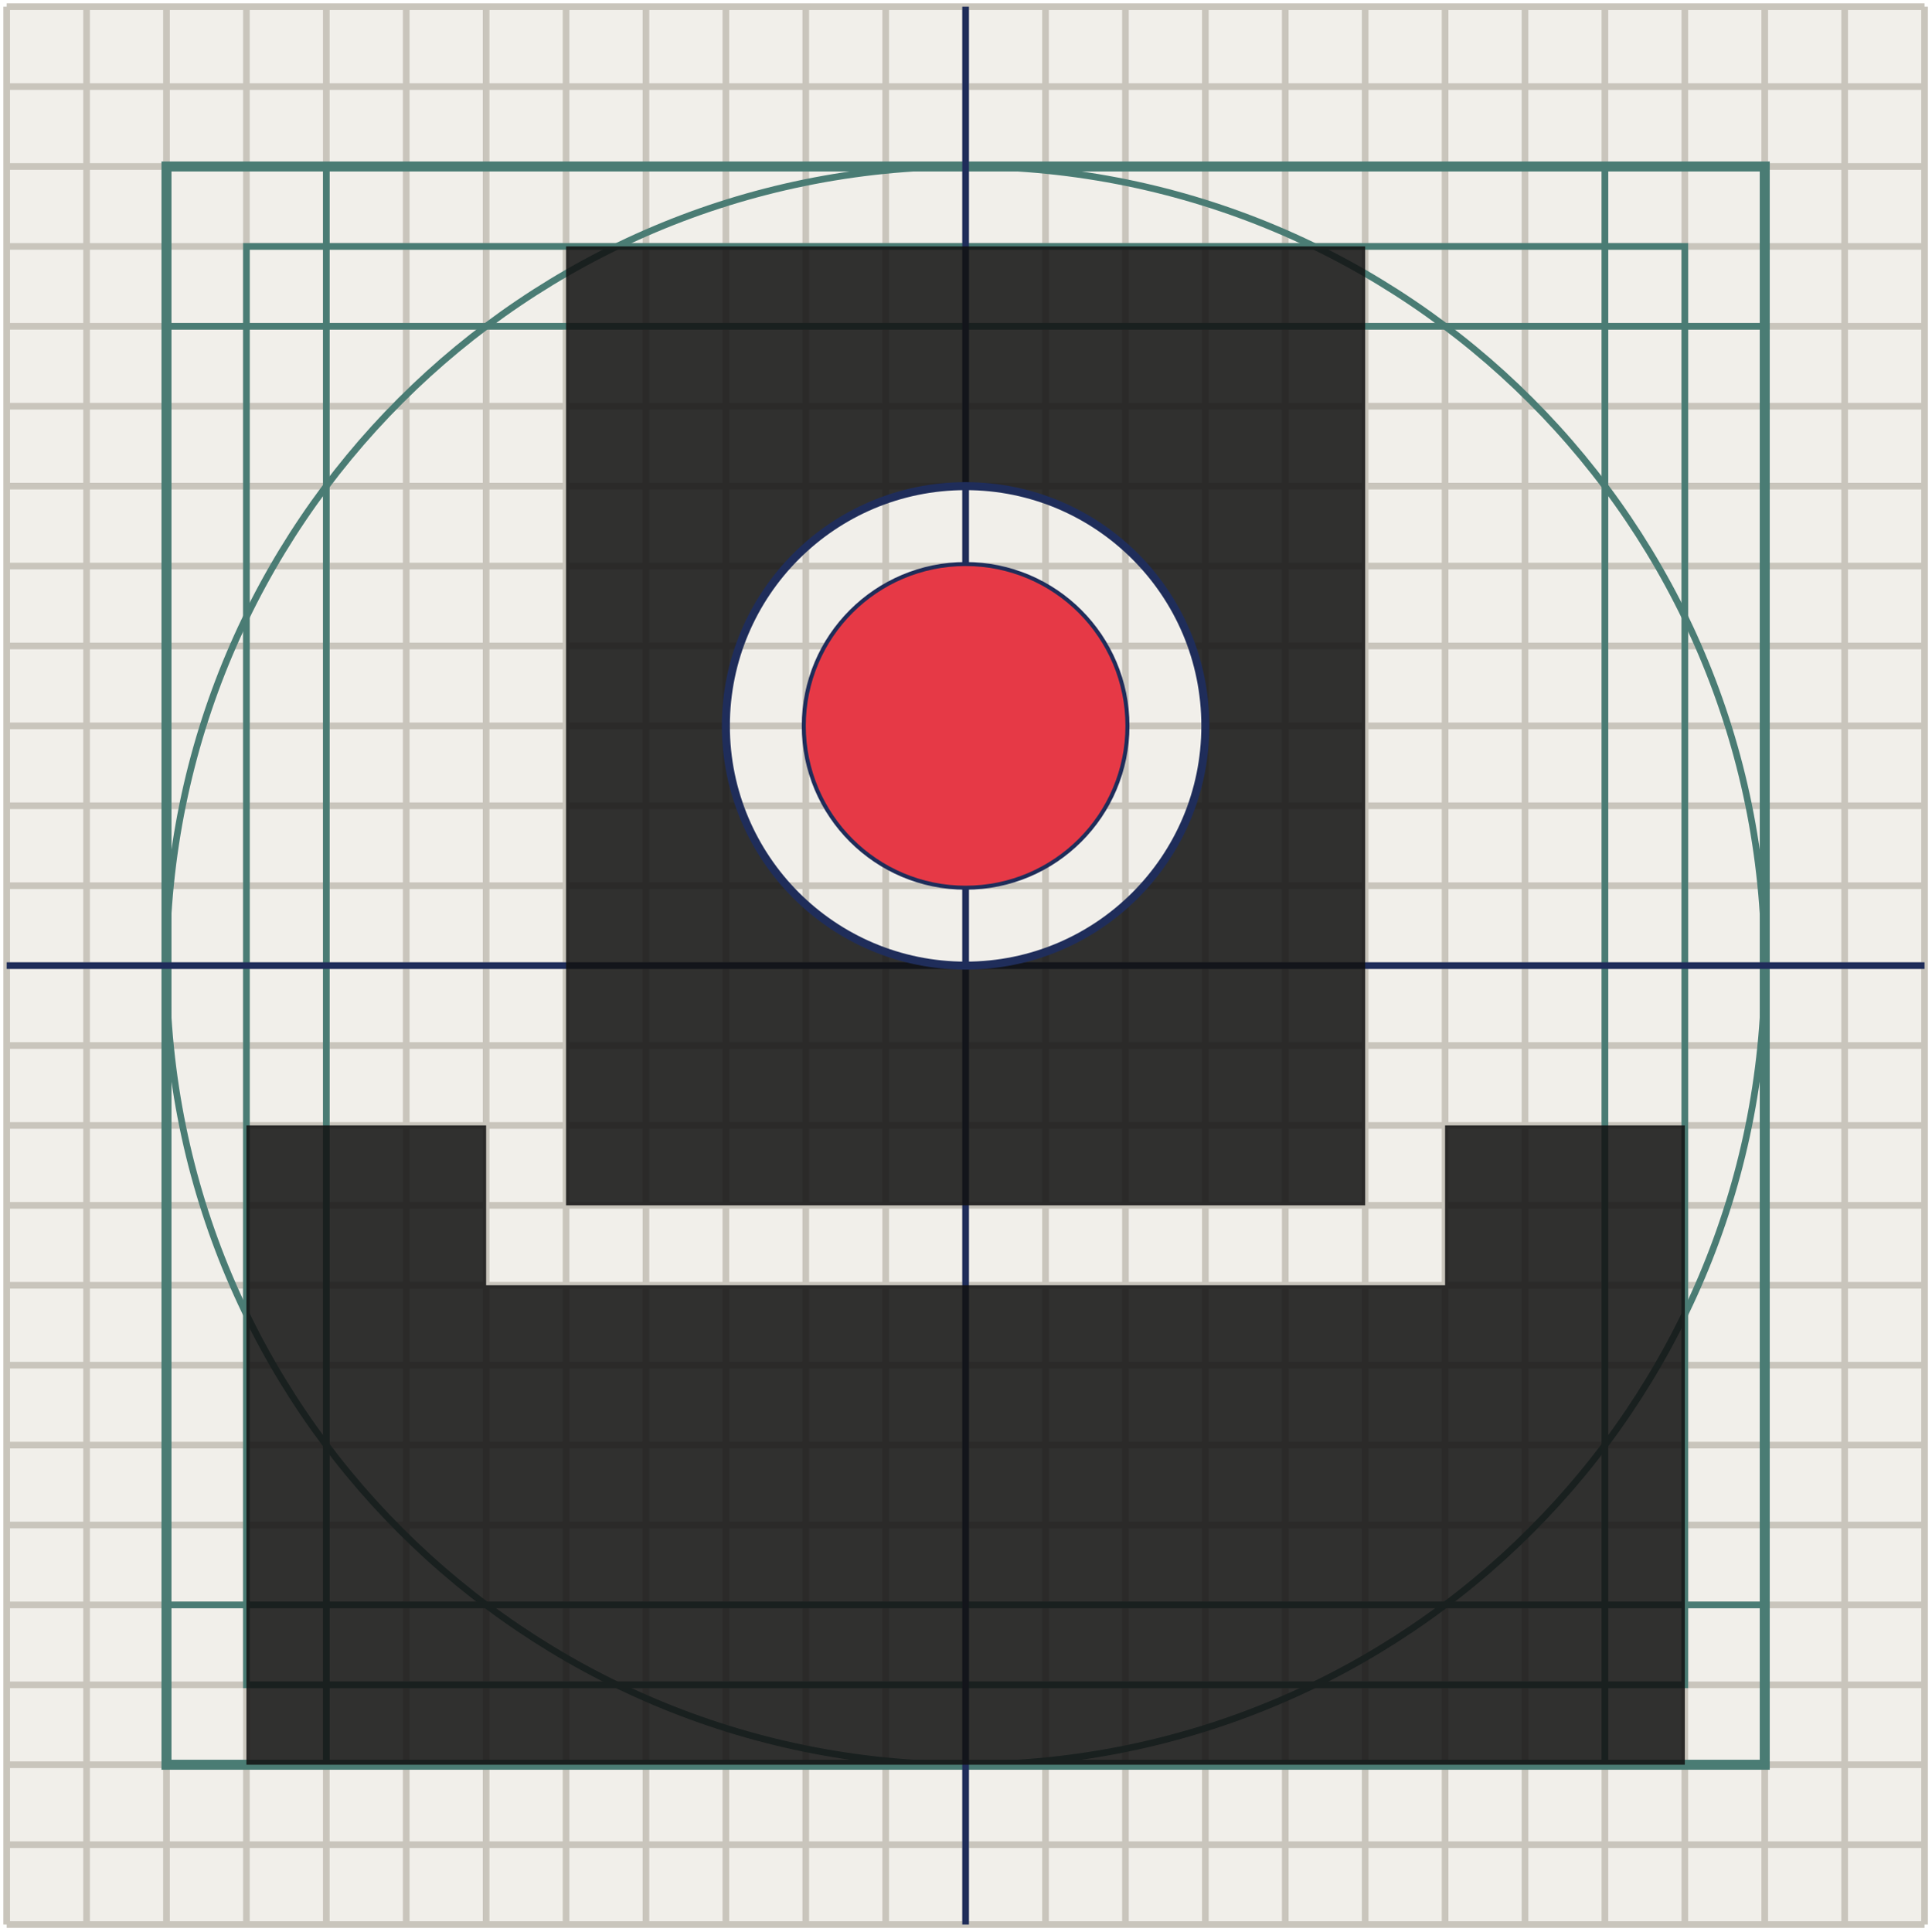
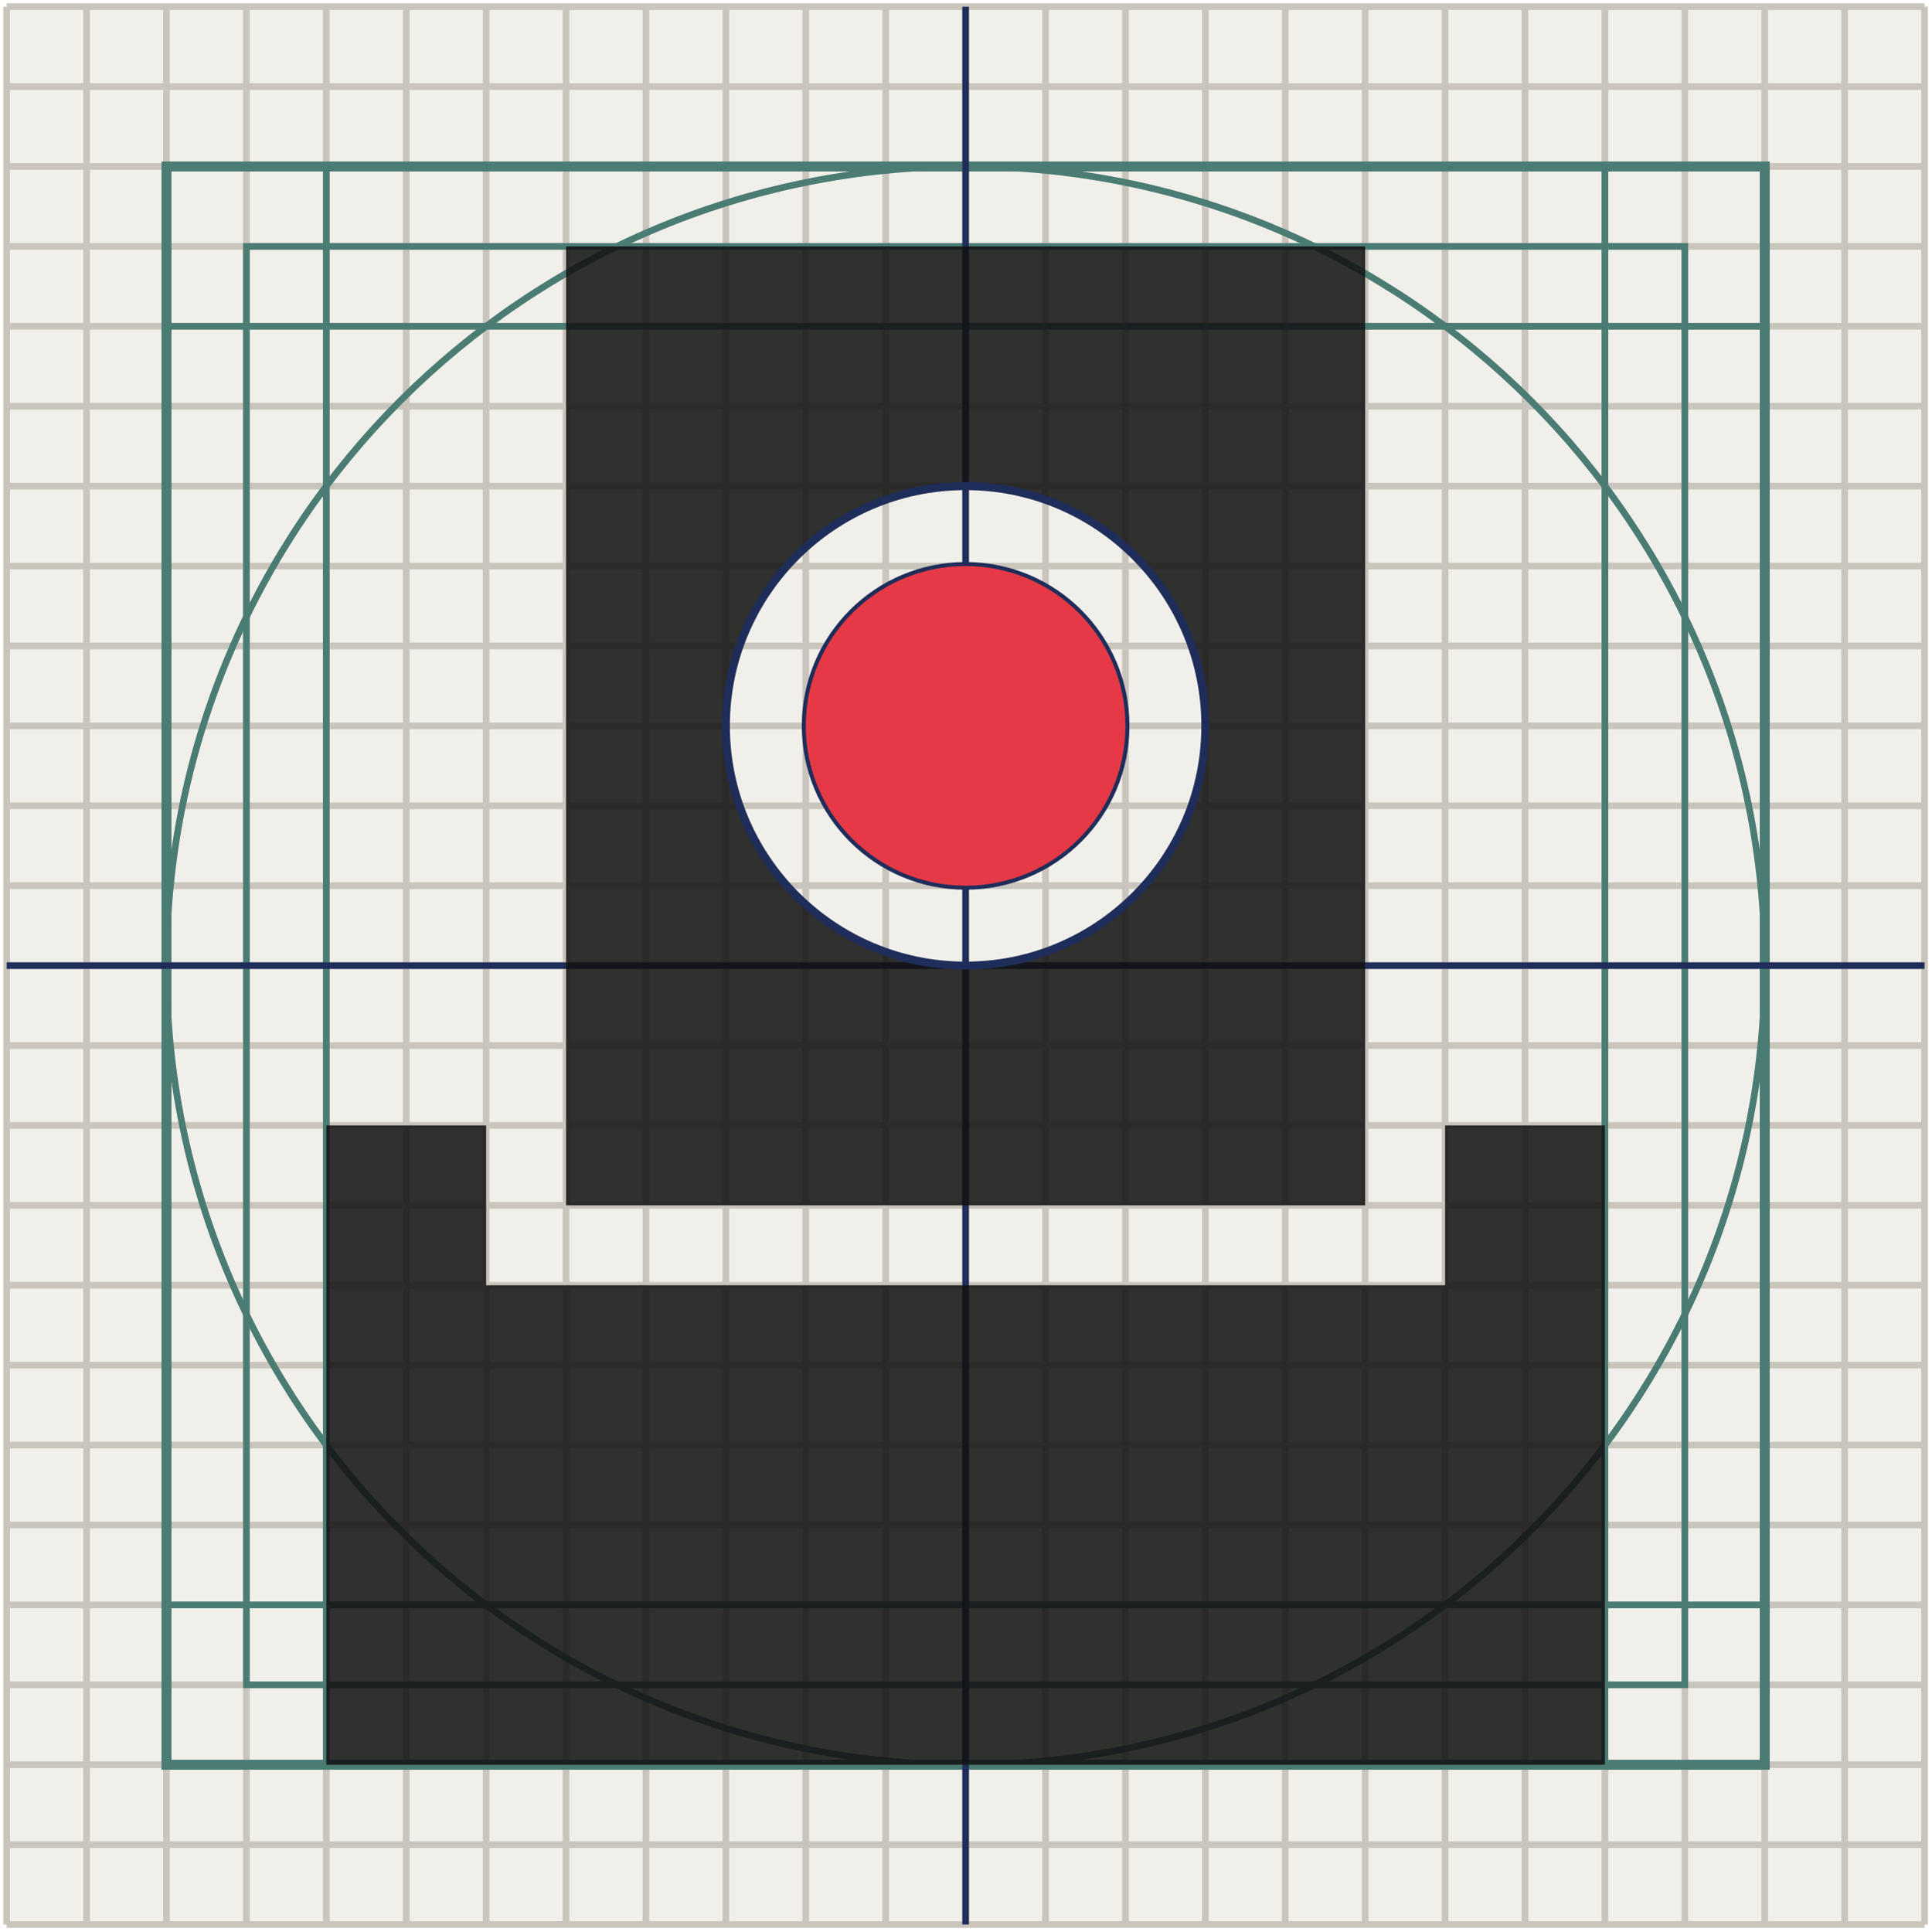
<svg xmlns="http://www.w3.org/2000/svg" width="290" height="290" viewBox="-1 -1 290 290">
  <rect x="0" y="0" width="288" height="288" fill="#F1EFEA" />
  <line x1="0" y1="0" x2="0" y2="288" stroke="#C9C5BC" stroke-width="1" />
  <line x1="0" y1="0" x2="288" y2="0" stroke="#C9C5BC" stroke-width="1" />
  <line x1="12" y1="0" x2="12" y2="288" stroke="#C9C5BC" stroke-width="1" />
  <line x1="0" y1="12" x2="288" y2="12" stroke="#C9C5BC" stroke-width="1" />
  <line x1="24" y1="0" x2="24" y2="288" stroke="#C9C5BC" stroke-width="1" />
  <line x1="0" y1="24" x2="288" y2="24" stroke="#C9C5BC" stroke-width="1" />
  <line x1="36" y1="0" x2="36" y2="288" stroke="#C9C5BC" stroke-width="1" />
  <line x1="0" y1="36" x2="288" y2="36" stroke="#C9C5BC" stroke-width="1" />
  <line x1="48" y1="0" x2="48" y2="288" stroke="#C9C5BC" stroke-width="1" />
  <line x1="0" y1="48" x2="288" y2="48" stroke="#C9C5BC" stroke-width="1" />
  <line x1="60" y1="0" x2="60" y2="288" stroke="#C9C5BC" stroke-width="1" />
  <line x1="0" y1="60" x2="288" y2="60" stroke="#C9C5BC" stroke-width="1" />
  <line x1="72" y1="0" x2="72" y2="288" stroke="#C9C5BC" stroke-width="1" />
  <line x1="0" y1="72" x2="288" y2="72" stroke="#C9C5BC" stroke-width="1" />
  <line x1="84" y1="0" x2="84" y2="288" stroke="#C9C5BC" stroke-width="1" />
  <line x1="0" y1="84" x2="288" y2="84" stroke="#C9C5BC" stroke-width="1" />
  <line x1="96" y1="0" x2="96" y2="288" stroke="#C9C5BC" stroke-width="1" />
  <line x1="0" y1="96" x2="288" y2="96" stroke="#C9C5BC" stroke-width="1" />
  <line x1="108" y1="0" x2="108" y2="288" stroke="#C9C5BC" stroke-width="1" />
  <line x1="0" y1="108" x2="288" y2="108" stroke="#C9C5BC" stroke-width="1" />
  <line x1="120" y1="0" x2="120" y2="288" stroke="#C9C5BC" stroke-width="1" />
  <line x1="0" y1="120" x2="288" y2="120" stroke="#C9C5BC" stroke-width="1" />
  <line x1="132" y1="0" x2="132" y2="288" stroke="#C9C5BC" stroke-width="1" />
  <line x1="0" y1="132" x2="288" y2="132" stroke="#C9C5BC" stroke-width="1" />
  <line x1="144" y1="0" x2="144" y2="288" stroke="#C9C5BC" stroke-width="1" />
  <line x1="0" y1="144" x2="288" y2="144" stroke="#C9C5BC" stroke-width="1" />
  <line x1="156" y1="0" x2="156" y2="288" stroke="#C9C5BC" stroke-width="1" />
  <line x1="0" y1="156" x2="288" y2="156" stroke="#C9C5BC" stroke-width="1" />
  <line x1="168" y1="0" x2="168" y2="288" stroke="#C9C5BC" stroke-width="1" />
  <line x1="0" y1="168" x2="288" y2="168" stroke="#C9C5BC" stroke-width="1" />
  <line x1="180" y1="0" x2="180" y2="288" stroke="#C9C5BC" stroke-width="1" />
  <line x1="0" y1="180" x2="288" y2="180" stroke="#C9C5BC" stroke-width="1" />
  <line x1="192" y1="0" x2="192" y2="288" stroke="#C9C5BC" stroke-width="1" />
  <line x1="0" y1="192" x2="288" y2="192" stroke="#C9C5BC" stroke-width="1" />
  <line x1="204" y1="0" x2="204" y2="288" stroke="#C9C5BC" stroke-width="1" />
  <line x1="0" y1="204" x2="288" y2="204" stroke="#C9C5BC" stroke-width="1" />
  <line x1="216" y1="0" x2="216" y2="288" stroke="#C9C5BC" stroke-width="1" />
  <line x1="0" y1="216" x2="288" y2="216" stroke="#C9C5BC" stroke-width="1" />
  <line x1="228" y1="0" x2="228" y2="288" stroke="#C9C5BC" stroke-width="1" />
  <line x1="0" y1="228" x2="288" y2="228" stroke="#C9C5BC" stroke-width="1" />
  <line x1="240" y1="0" x2="240" y2="288" stroke="#C9C5BC" stroke-width="1" />
  <line x1="0" y1="240" x2="288" y2="240" stroke="#C9C5BC" stroke-width="1" />
  <line x1="252" y1="0" x2="252" y2="288" stroke="#C9C5BC" stroke-width="1" />
  <line x1="0" y1="252" x2="288" y2="252" stroke="#C9C5BC" stroke-width="1" />
  <line x1="264" y1="0" x2="264" y2="288" stroke="#C9C5BC" stroke-width="1" />
  <line x1="0" y1="264" x2="288" y2="264" stroke="#C9C5BC" stroke-width="1" />
  <line x1="276" y1="0" x2="276" y2="288" stroke="#C9C5BC" stroke-width="1" />
  <line x1="0" y1="276" x2="288" y2="276" stroke="#C9C5BC" stroke-width="1" />
  <line x1="288" y1="0" x2="288" y2="288" stroke="#C9C5BC" stroke-width="1" />
  <line x1="0" y1="288" x2="288" y2="288" stroke="#C9C5BC" stroke-width="1" />
  <rect x="24" y="24" width="240" height="240" fill="none" stroke="#4A7C74" stroke-width="1.5" />
  <circle cx="144" cy="144" r="120" fill="none" stroke="#4A7C74" stroke-width="1" />
  <rect x="36" y="36" width="216" height="216" fill="none" stroke="#4A7C74" stroke-width="1" />
  <rect x="48" y="24" width="192" height="240" fill="none" stroke="#4A7C74" stroke-width="1" />
  <rect x="24" y="48" width="240" height="192" fill="none" stroke="#4A7C74" stroke-width="1" />
  <line x1="0" y1="144" x2="288" y2="144" stroke="#1F2D5A" stroke-width="1" />
  <line x1="144" y1="0" x2="144" y2="288" stroke="#1F2D5A" stroke-width="1" />
-   <path d="M84 36V180H204V36ZM36 168V264H252V168H216V192H72V168ZM180 108C180 127.882 163.882 144 144 144C124.118 144 108 127.882 108 108C108 88.118 124.118 72 144 72C163.882 72 180 88.118 180 108Z" fill="#121212" fill-opacity="0.86" />
+   <path d="M84 36V180H204V36ZM48 168V264H240V168H216V192H72V168ZM180 108C180 127.882 163.882 144 144 144C124.118 144 108 127.882 108 108C108 88.118 124.118 72 144 72C163.882 72 180 88.118 180 108Z" fill="#121212" fill-opacity="0.86" />
  <path d="M180 108C180 88.118 163.882 72 144 72C124.118 72 108 88.118 108 108C108 127.882 124.118 144 144 144C163.882 144 180 127.882 180 108ZM168 108C168 121.255 157.255 132 144 132C130.745 132 120 121.255 120 108C120 94.745 130.745 84 144 84C157.255 84 168 94.745 168 108Z" fill="none" stroke="#1F2D5A" stroke-width="1.2" />
  <path d="M168 108C168 121.255 157.255 132 144 132C130.745 132 120 121.255 120 108C120 94.745 130.745 84 144 84C157.255 84 168 94.745 168 108Z" fill="#E63946" />
</svg>
